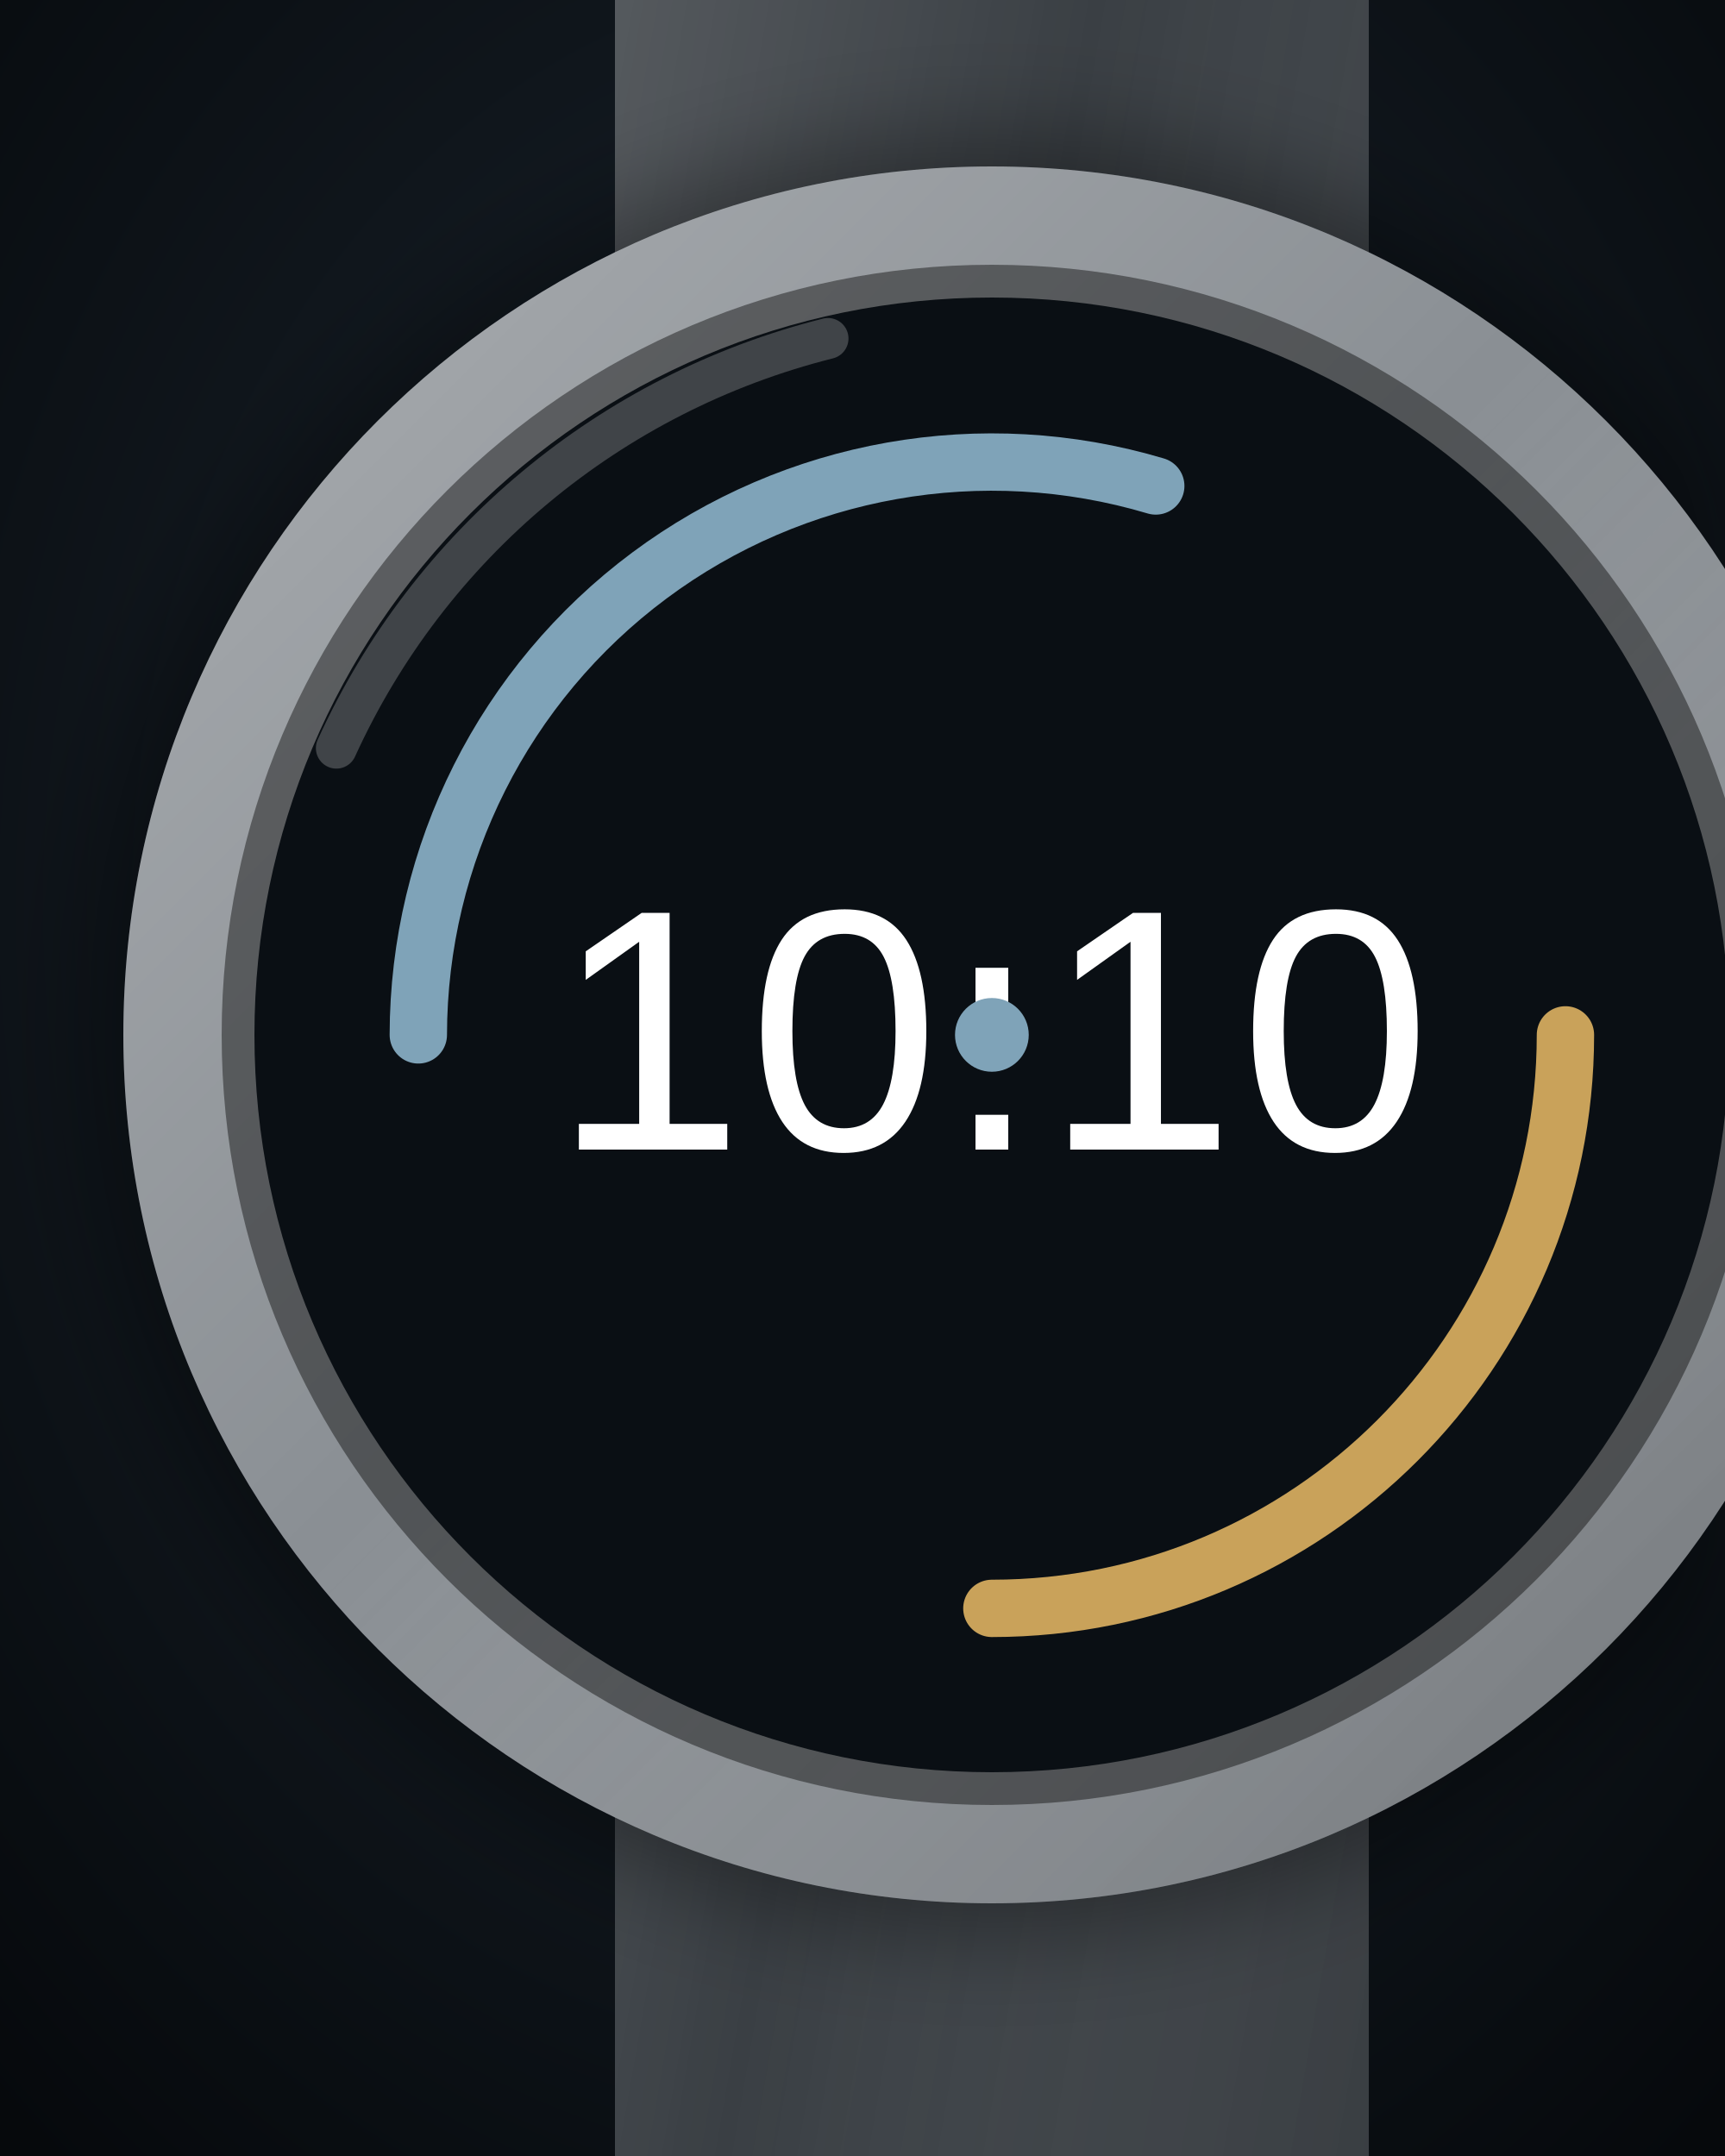
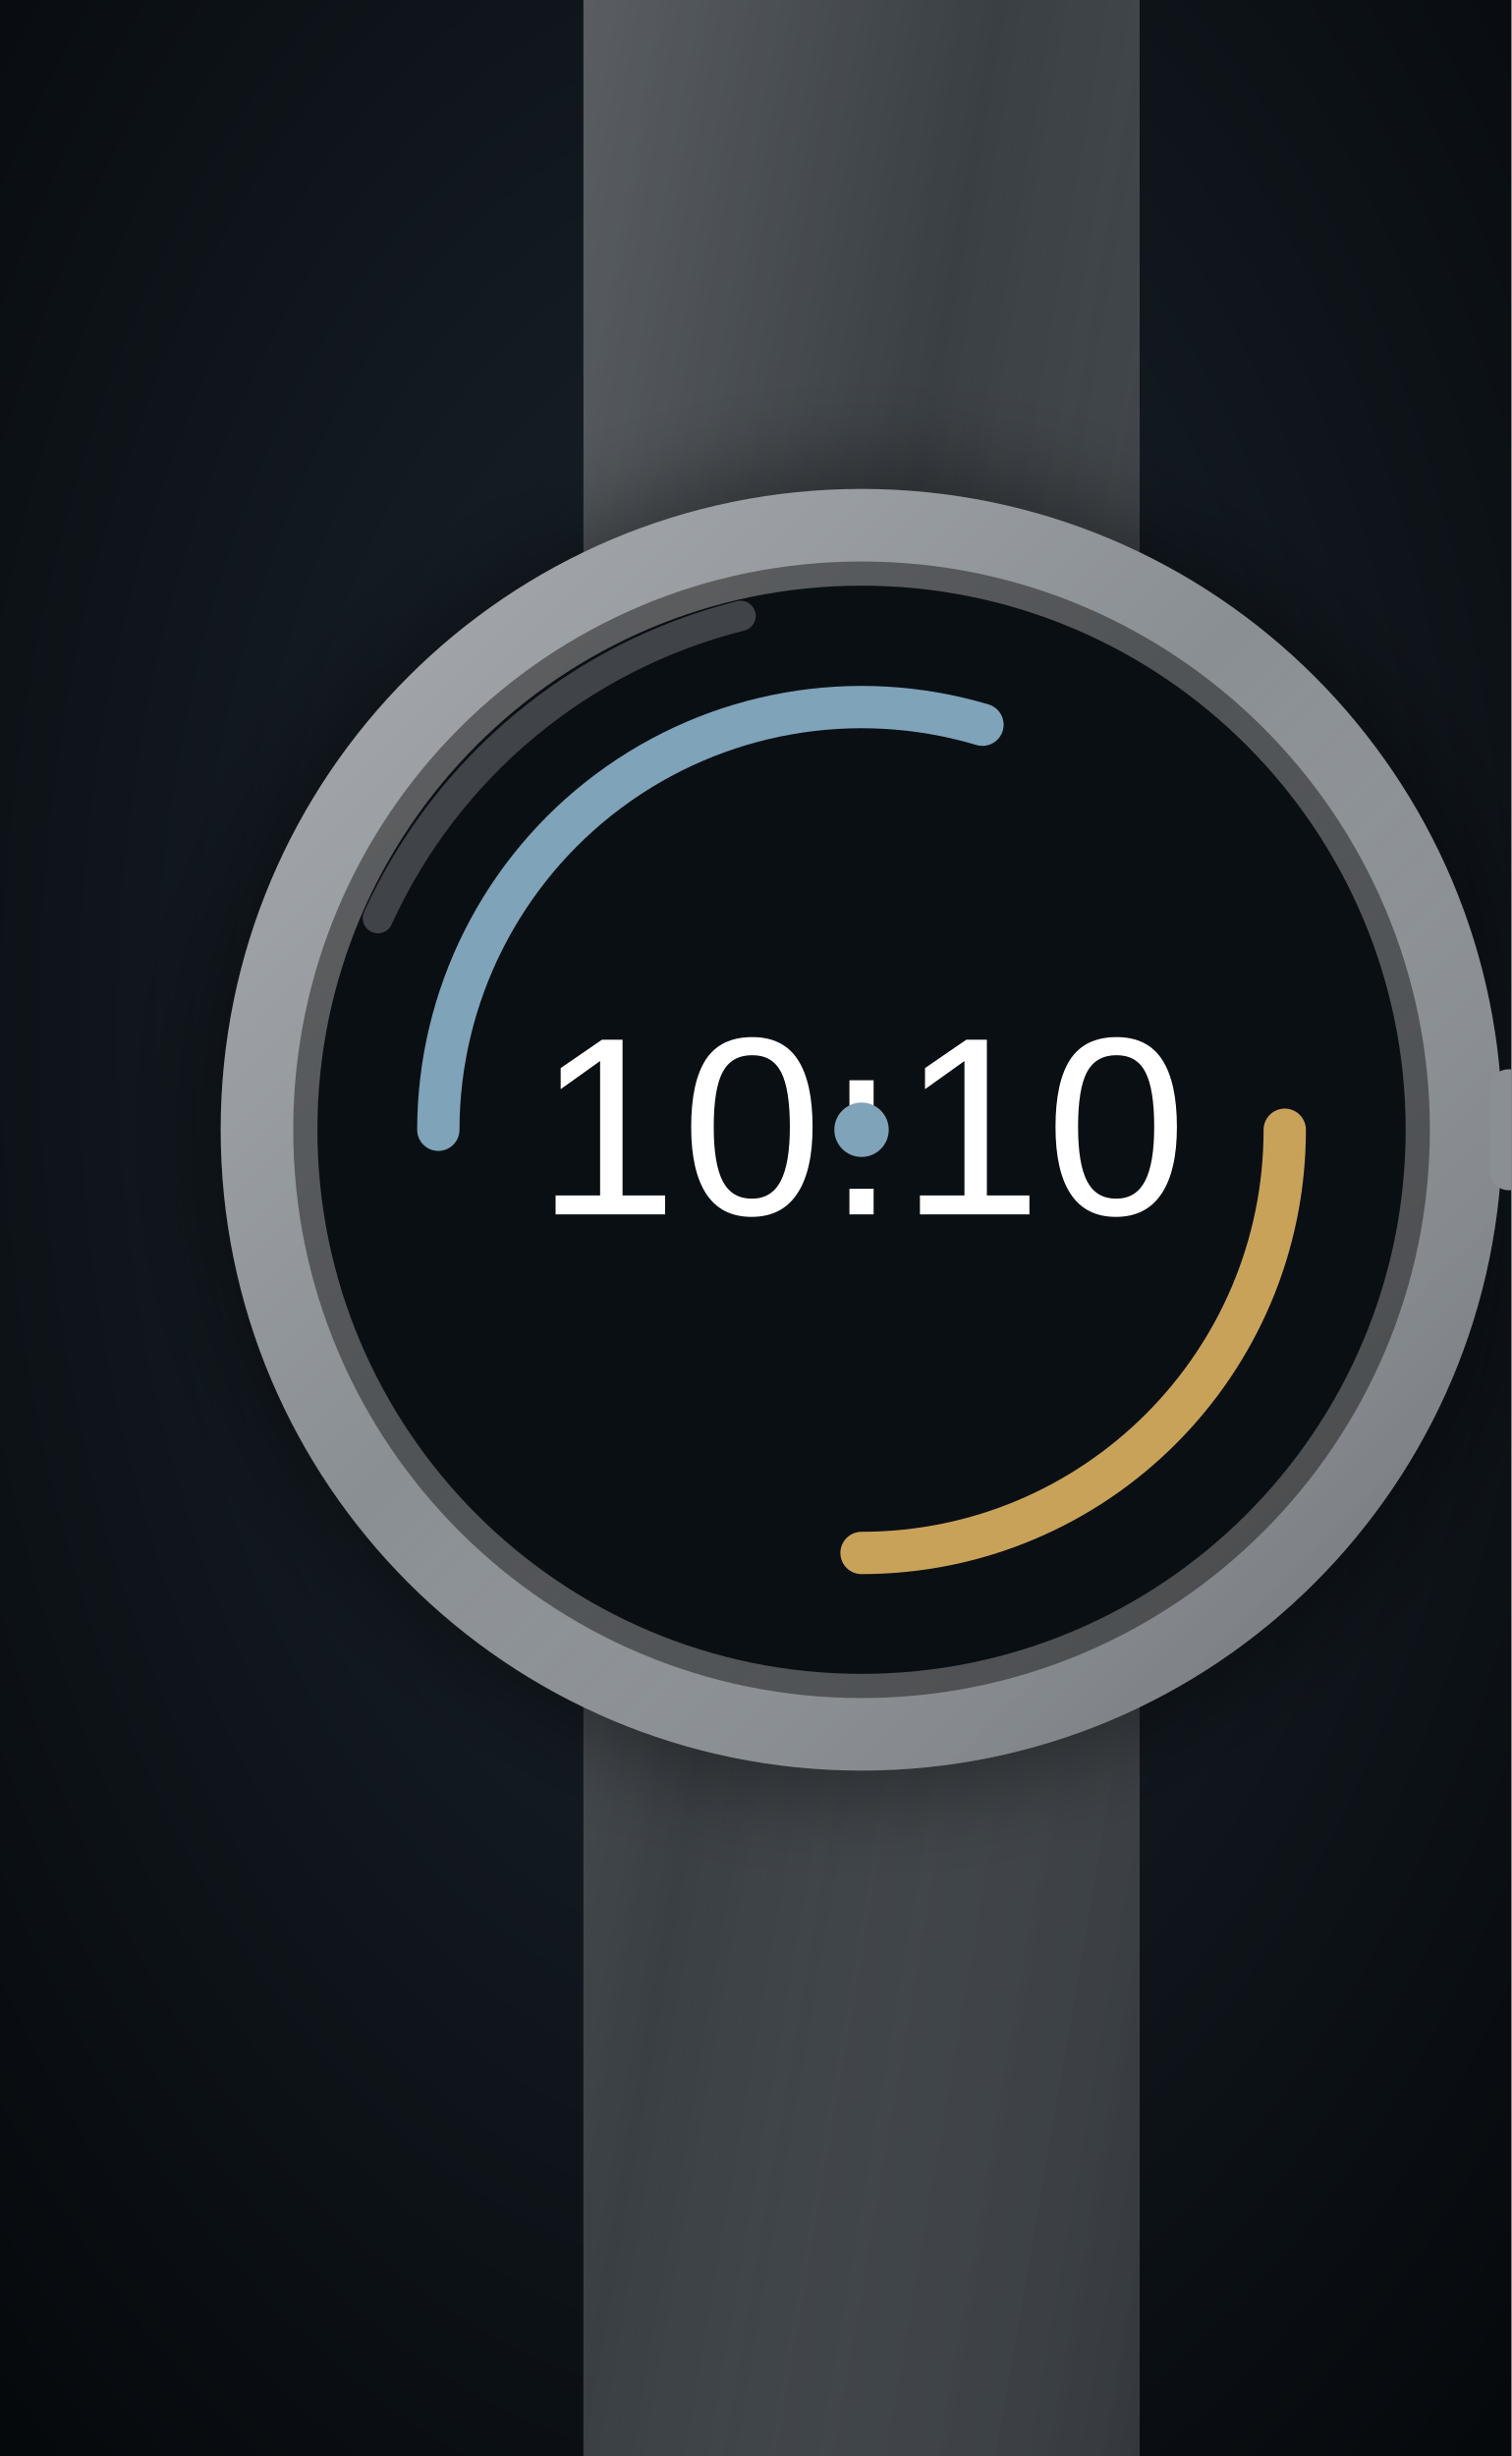
- <svg xmlns="http://www.w3.org/2000/svg" viewBox="0 0 800 1000" width="800" height="1000" preserveAspectRatio="xMidYMid slice">
+ <svg xmlns="http://www.w3.org/2000/svg" viewBox="0 0 800 1300" width="800" height="1300" preserveAspectRatio="xMidYMid slice">
  <defs>
    <radialGradient id="bg" cx="50%" cy="42%" r="75%">
      <stop offset="0" stop-color="#1c2630" />
      <stop offset="1" stop-color="#06090c" />
    </radialGradient>
    <linearGradient id="sheen" x1="0" y1="0" x2="1" y2="1">
      <stop offset="0" stop-color="#fff" stop-opacity=".55" />
      <stop offset=".45" stop-color="#fff" stop-opacity="0" />
      <stop offset="1" stop-color="#000" stop-opacity=".5" />
    </linearGradient>
    <filter id="blur">
      <feGaussianBlur stdDeviation="22" />
    </filter>
  </defs>
-   <rect width="800" height="1000" fill="url(#bg)" />
-   <rect x="285.2" y="-508" width="349.6" height="1976" rx="45.6" fill="#3a3f44" />
-   <rect x="285.2" y="-508" width="349.6" height="1976" rx="45.6" fill="url(#sheen)" opacity=".35" />
-   <circle cx="460" cy="480" r="418" fill="#000" opacity=".35" filter="url(#blur)" />
-   <circle cx="460" cy="480" r="402.8" fill="#8a8f94" />
-   <circle cx="460" cy="480" r="402.8" fill="url(#sheen)" opacity=".5" />
-   <circle cx="460" cy="480" r="357.2" fill="#0b0b0b" opacity=".45" />
-   <circle cx="460" cy="480" r="342" fill="#0a0f14" />
-   <path d="M 194 480 A 266 266 0 0 1 536 225.4" fill="none" stroke="#7FA3B8" stroke-width="26.6" stroke-linecap="round" />
-   <path d="M 726 480 A 266 266 0 0 1 460 746" fill="none" stroke="#C9A25A" stroke-width="26.6" stroke-linecap="round" />
-   <text x="460" y="533.2" fill="#fff" font-family="Arial,sans-serif" font-size="159.6" font-weight="300" text-anchor="middle" letter-spacing="2">10:10</text>
-   <circle cx="460" cy="480" r="17.1" fill="#7FA3B8" />
-   <rect x="855.2" y="442" width="53.2" height="76" rx="11.4" fill="#8a8f94" />
-   <path d="M 156 347 A 342 342 0 0 1 384 157" fill="none" stroke="#fff" stroke-opacity=".22" stroke-width="19" stroke-linecap="round" />
+   <rect width="800" height="1300" fill="url(#bg)" />
+   <rect x="308.8" y="-234" width="294.4" height="1664" rx="38.4" fill="#3a3f44" />
+   <rect x="308.8" y="-234" width="294.4" height="1664" rx="38.4" fill="url(#sheen)" opacity=".35" />
+   <circle cx="456" cy="598" r="352" fill="#000" opacity=".35" filter="url(#blur)" />
+   <circle cx="456" cy="598" r="339.2" fill="#8a8f94" />
+   <circle cx="456" cy="598" r="339.2" fill="url(#sheen)" opacity=".5" />
+   <circle cx="456" cy="598" r="300.8" fill="#0b0b0b" opacity=".45" />
+   <circle cx="456" cy="598" r="288" fill="#0a0f14" />
+   <path d="M 232 598 A 224 224 0 0 1 520 383.6" fill="none" stroke="#7FA3B8" stroke-width="22.4" stroke-linecap="round" />
+   <path d="M 680 598 A 224 224 0 0 1 456 822" fill="none" stroke="#C9A25A" stroke-width="22.4" stroke-linecap="round" />
+   <text x="456" y="642.8" fill="#fff" font-family="Arial,sans-serif" font-size="134.4" font-weight="300" text-anchor="middle" letter-spacing="2">10:10</text>
+   <circle cx="456" cy="598" r="14.4" fill="#7FA3B8" />
+   <rect x="788.8" y="566" width="44.8" height="64" rx="9.6" fill="#8a8f94" />
+   <path d="M 200 486 A 288 288 0 0 1 392 326" fill="none" stroke="#fff" stroke-opacity=".22" stroke-width="16" stroke-linecap="round" />
</svg>
